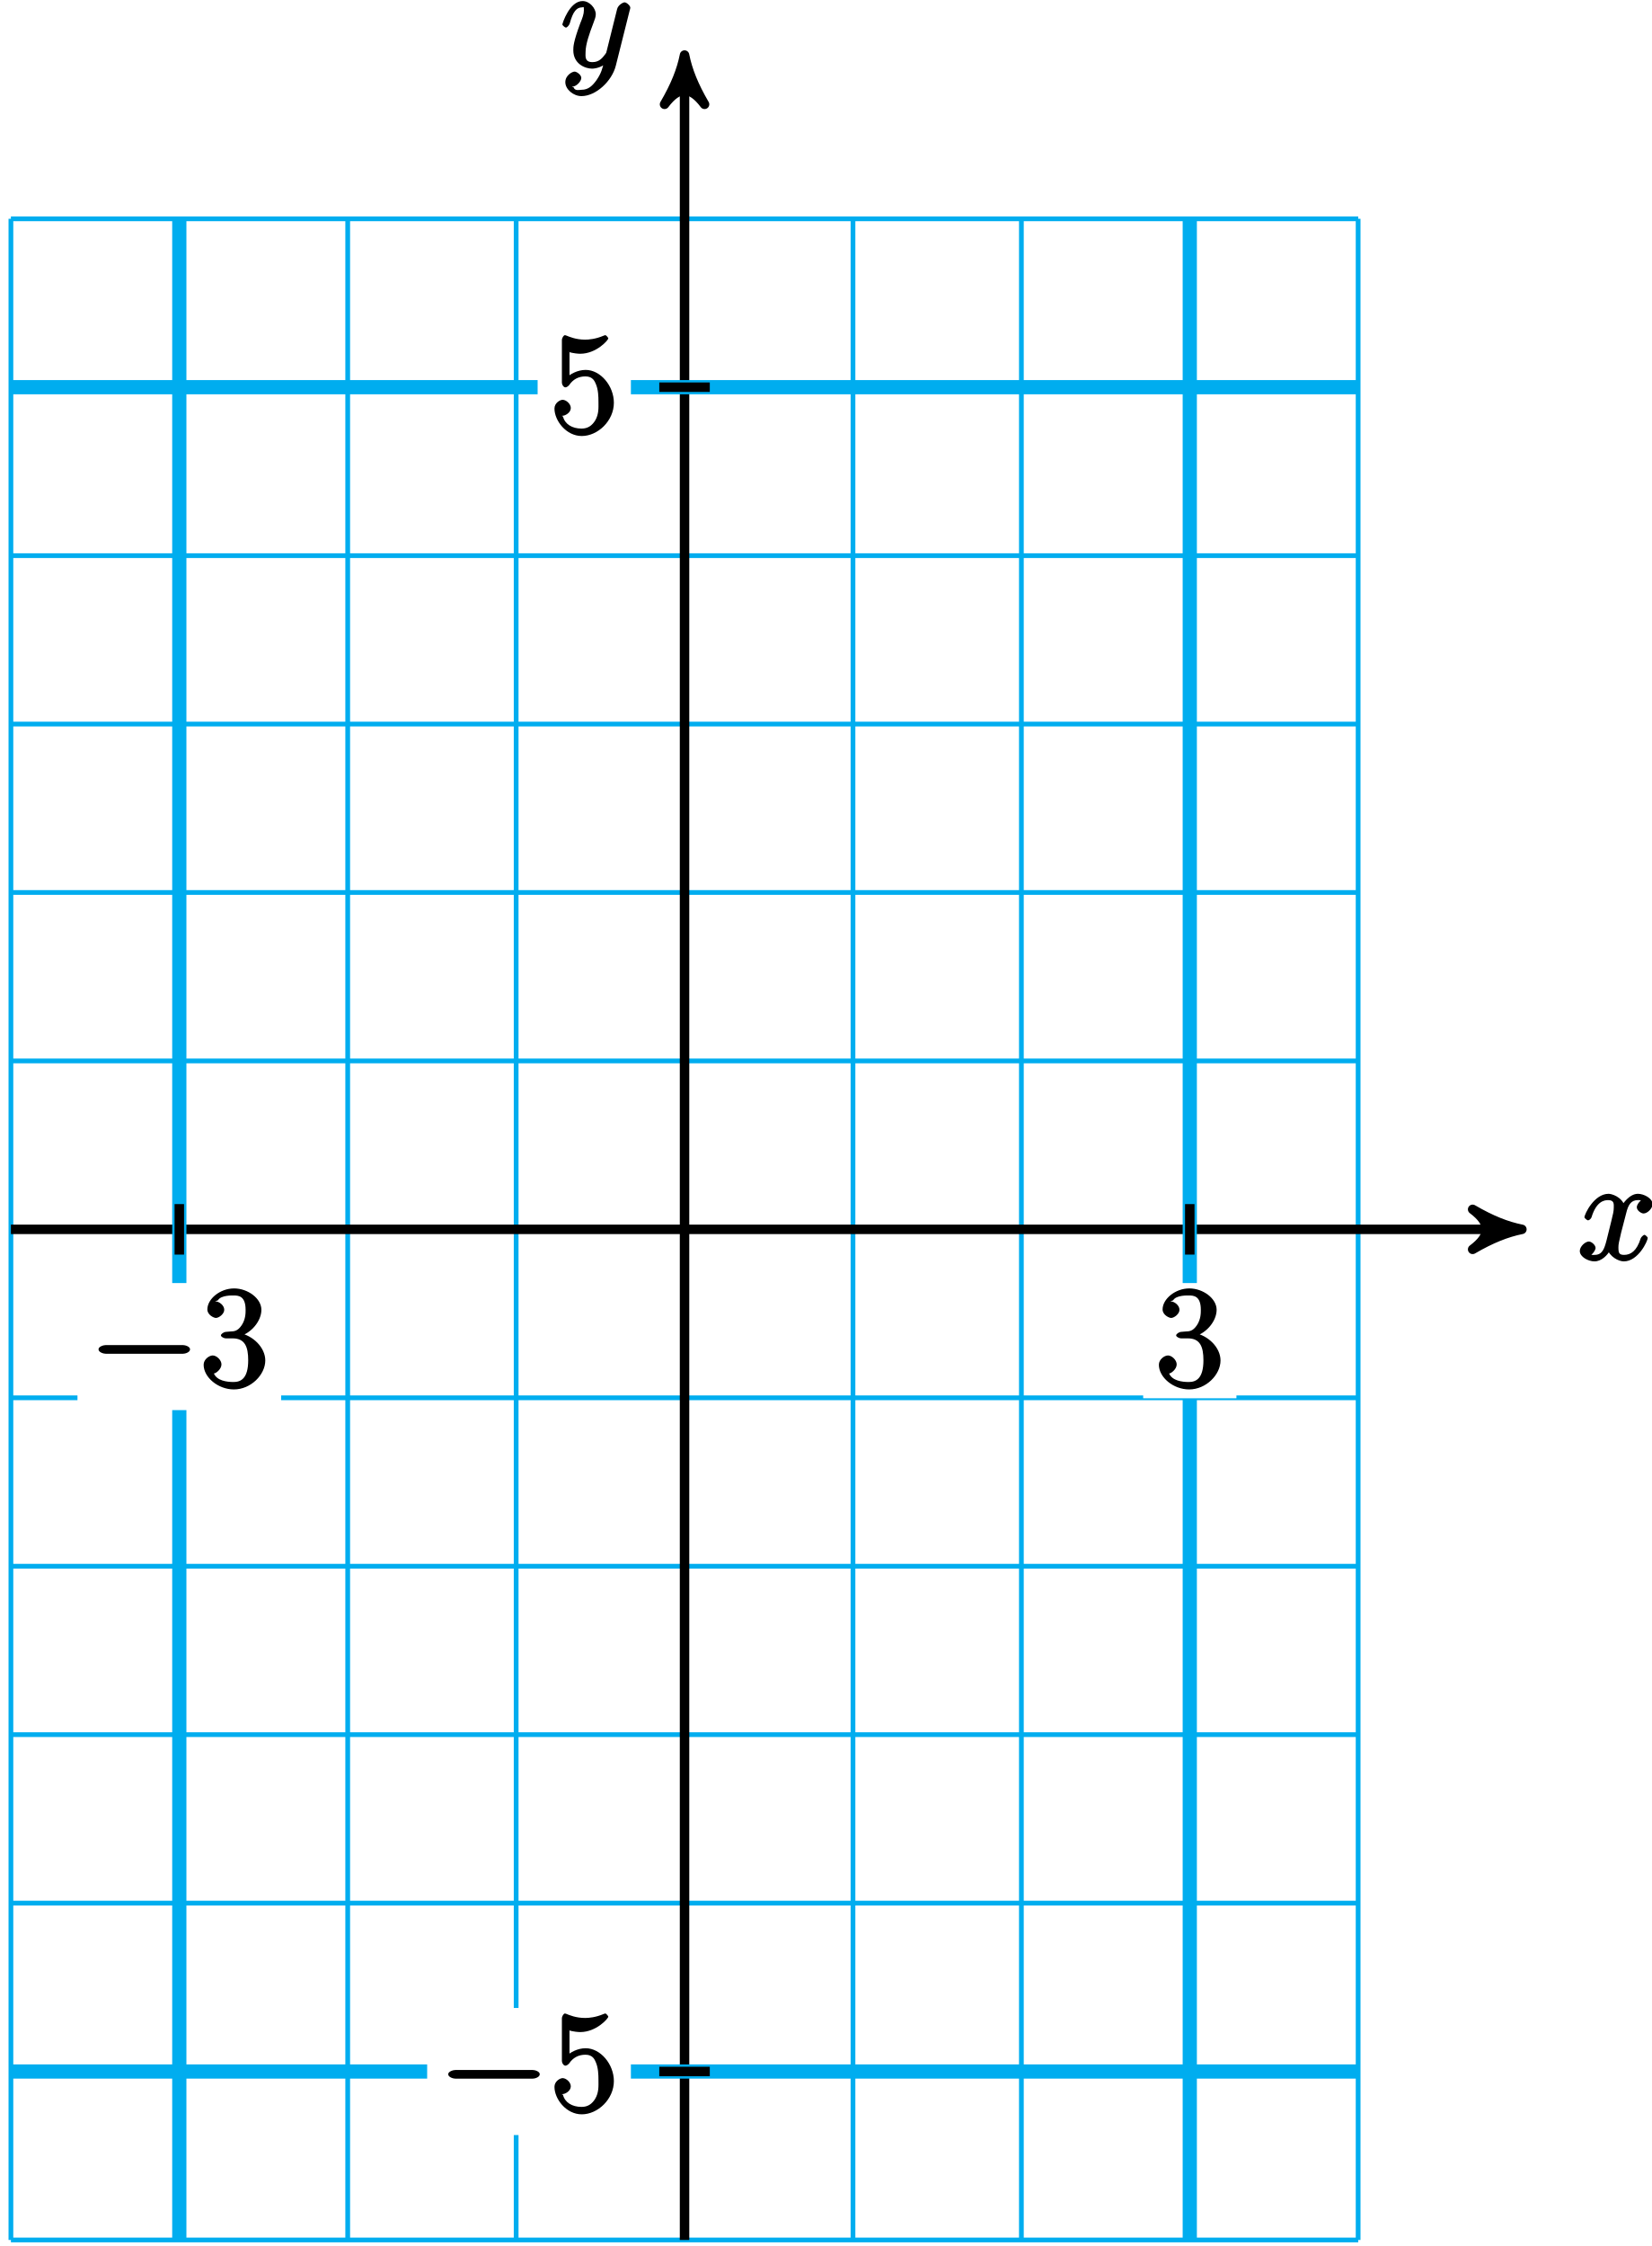
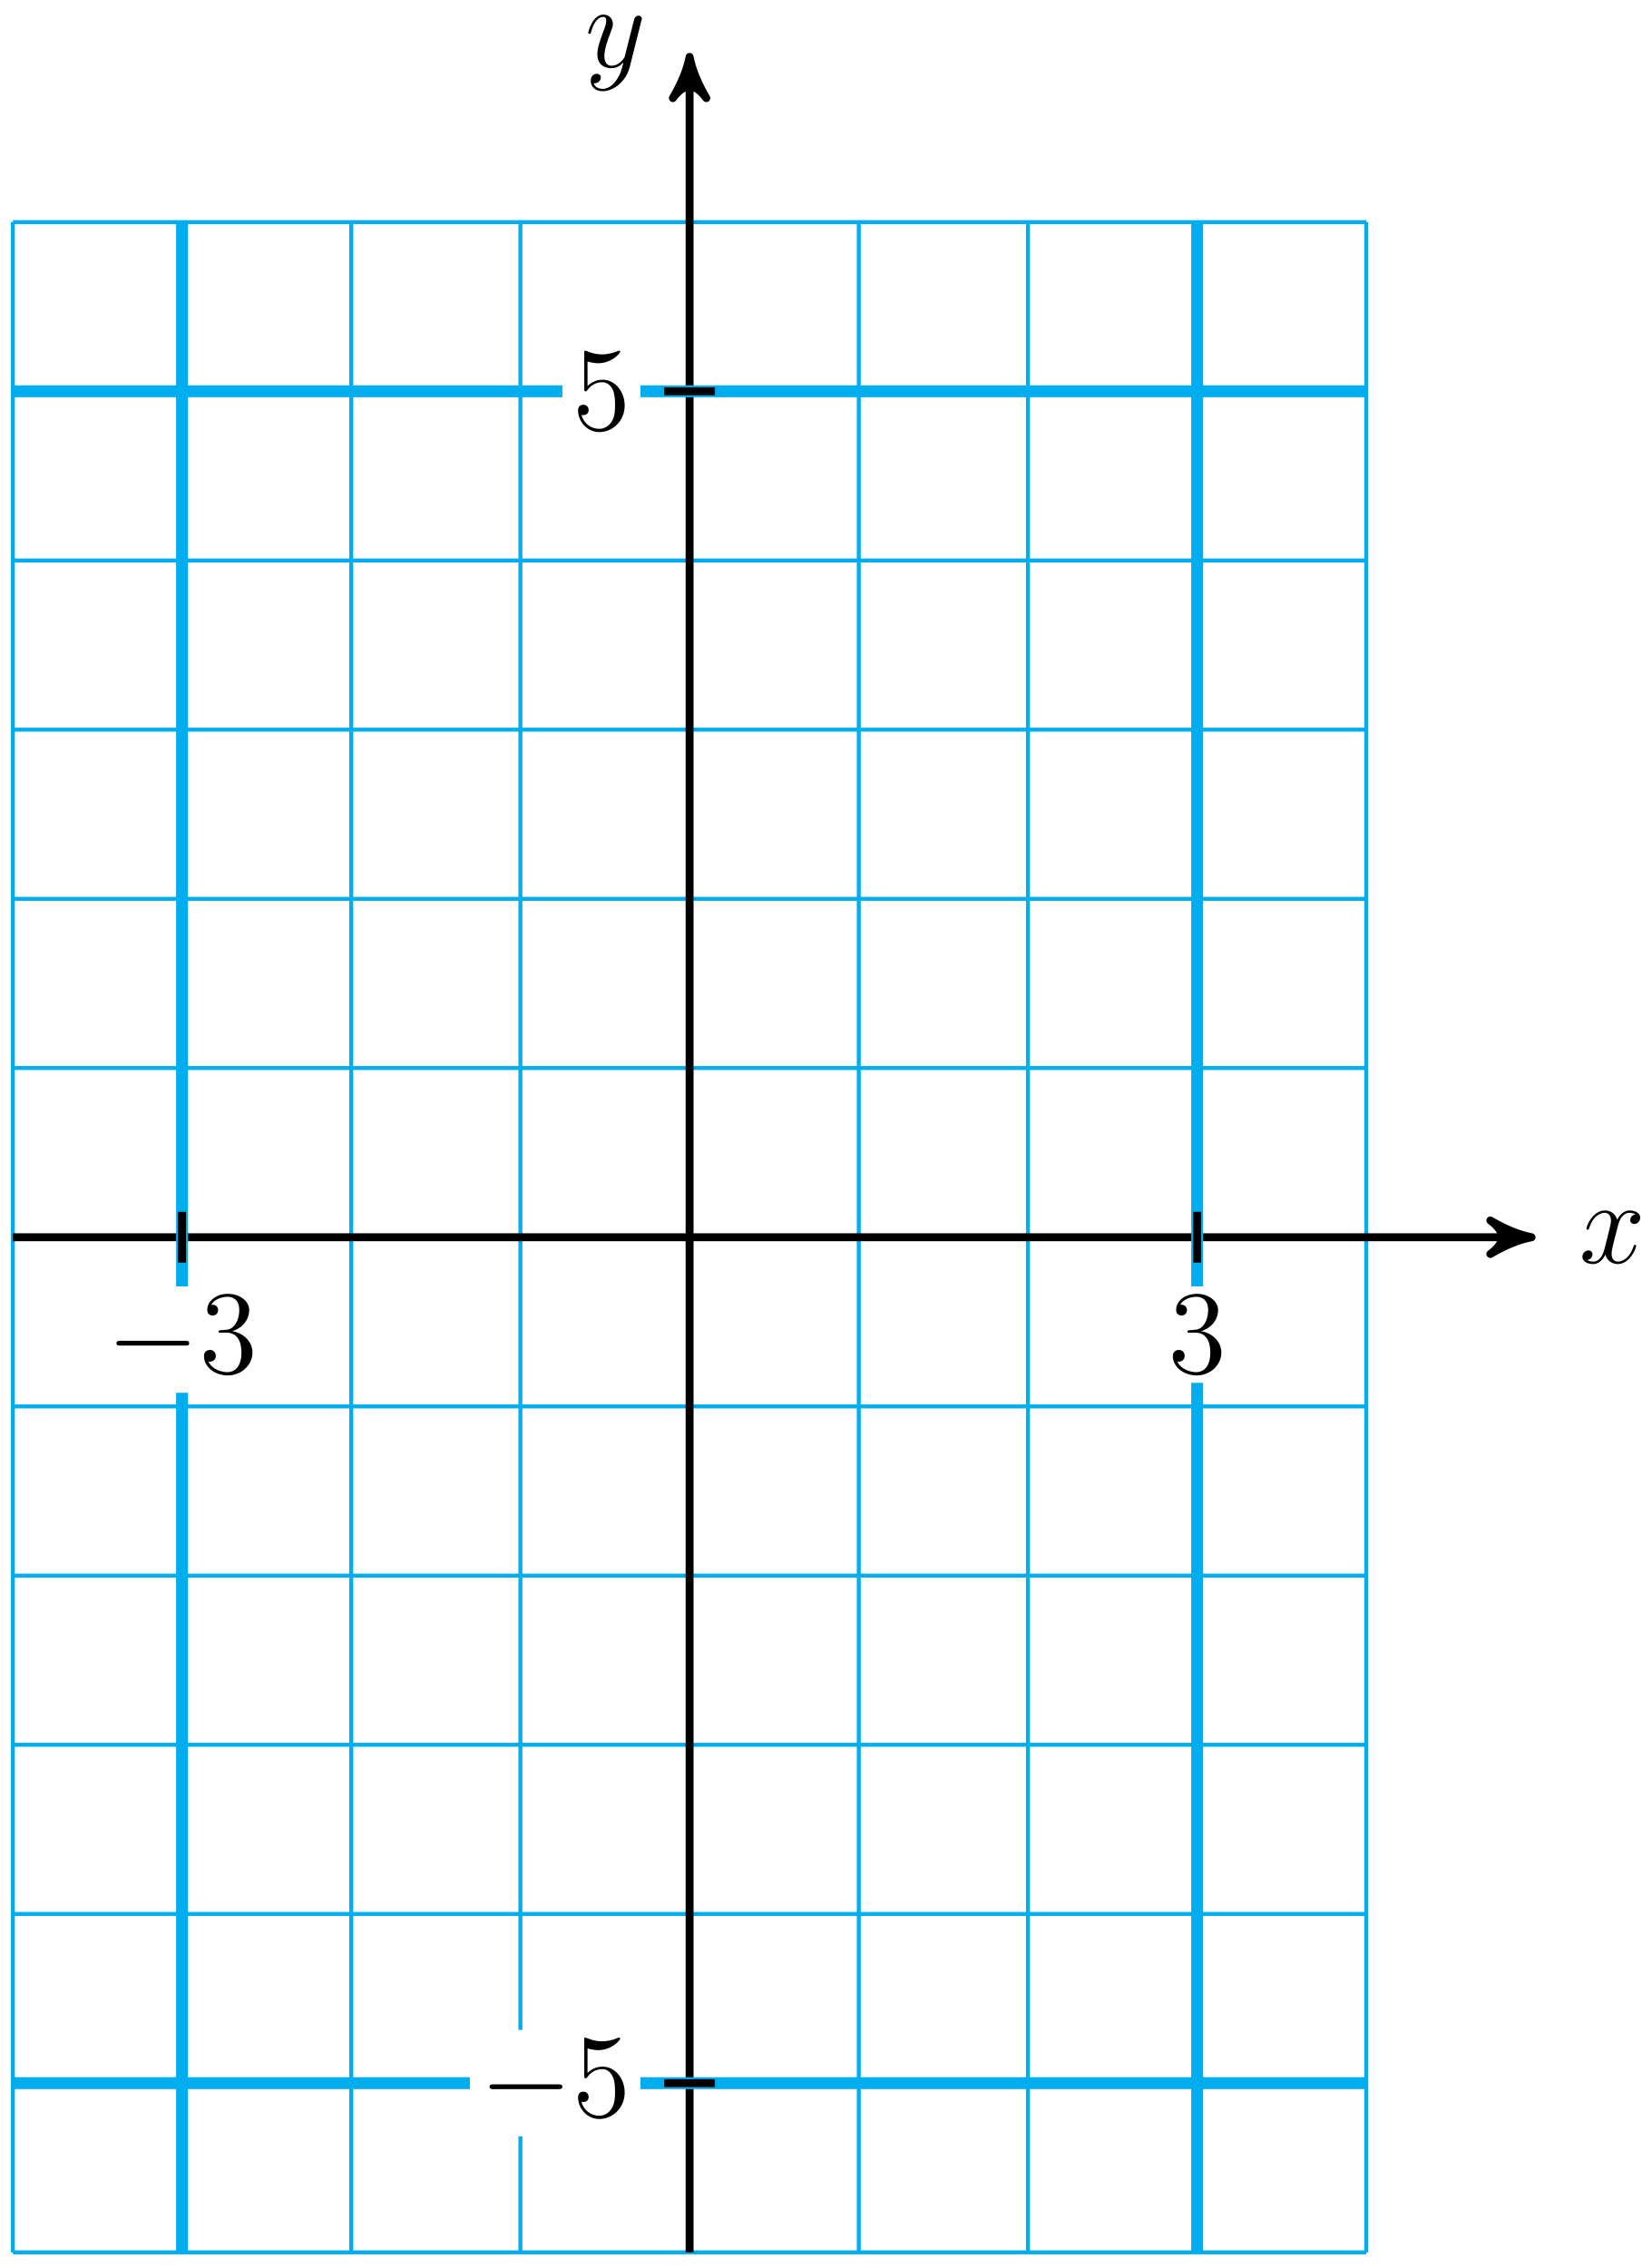
- <svg xmlns="http://www.w3.org/2000/svg" xmlns:xlink="http://www.w3.org/1999/xlink" width="139pt" height="189pt" viewBox="0 0 139 189" version="1.1">
+ <svg xmlns="http://www.w3.org/2000/svg" xmlns:xlink="http://www.w3.org/1999/xlink" width="166pt" height="228pt" viewBox="0 0 166 228" version="1.1">
  <defs>
    <g>
      <symbol overflow="visible" id="glyph0-0">
        <path style="stroke:none;" d="" />
      </symbol>
      <symbol overflow="visible" id="glyph0-1">
-         <path style="stroke:none;" d="M 5.672 -5.172 C 5.281 -5.109 4.969 -4.656 4.969 -4.438 C 4.969 -4.141 5.359 -3.906 5.531 -3.906 C 5.891 -3.906 6.297 -4.359 6.297 -4.688 C 6.297 -5.188 5.562 -5.562 5.062 -5.562 C 4.344 -5.562 3.766 -4.703 3.656 -4.469 L 3.984 -4.469 C 3.703 -5.359 2.812 -5.562 2.594 -5.562 C 1.375 -5.562 0.562 -3.844 0.562 -3.578 C 0.562 -3.531 0.781 -3.328 0.859 -3.328 C 0.953 -3.328 1.094 -3.438 1.156 -3.578 C 1.562 -4.922 2.219 -5.031 2.562 -5.031 C 3.094 -5.031 3.031 -4.672 3.031 -4.391 C 3.031 -4.125 2.969 -3.844 2.828 -3.281 L 2.422 -1.641 C 2.234 -0.922 2.062 -0.422 1.422 -0.422 C 1.359 -0.422 1.172 -0.375 0.922 -0.531 L 0.812 -0.281 C 1.25 -0.359 1.5 -0.859 1.5 -1 C 1.5 -1.25 1.156 -1.547 0.938 -1.547 C 0.641 -1.547 0.172 -1.141 0.172 -0.75 C 0.172 -0.25 0.891 0.125 1.406 0.125 C 1.984 0.125 2.5 -0.375 2.75 -0.859 L 2.469 -0.969 C 2.672 -0.266 3.438 0.125 3.875 0.125 C 5.094 0.125 5.891 -1.594 5.891 -1.859 C 5.891 -1.906 5.688 -2.109 5.625 -2.109 C 5.516 -2.109 5.328 -1.906 5.297 -1.812 C 4.969 -0.75 4.453 -0.422 3.906 -0.422 C 3.484 -0.422 3.422 -0.578 3.422 -1.062 C 3.422 -1.328 3.469 -1.516 3.656 -2.312 L 4.078 -3.938 C 4.25 -4.656 4.5 -5.031 5.062 -5.031 C 5.078 -5.031 5.297 -5.062 5.547 -4.906 Z M 5.672 -5.172 " />
+         <path style="stroke:none;" d="M 5.672 -4.875 C 5.281 -4.812 5.141 -4.516 5.141 -4.297 C 5.141 -4 5.359 -3.906 5.531 -3.906 C 5.891 -3.906 6.141 -4.219 6.141 -4.547 C 6.141 -5.047 5.562 -5.266 5.062 -5.266 C 4.344 -5.266 3.938 -4.547 3.828 -4.328 C 3.547 -5.219 2.812 -5.266 2.594 -5.266 C 1.375 -5.266 0.734 -3.703 0.734 -3.438 C 0.734 -3.391 0.781 -3.328 0.859 -3.328 C 0.953 -3.328 0.984 -3.406 1 -3.453 C 1.406 -4.781 2.219 -5.031 2.562 -5.031 C 3.094 -5.031 3.203 -4.531 3.203 -4.25 C 3.203 -3.984 3.125 -3.703 2.984 -3.125 L 2.578 -1.5 C 2.406 -0.781 2.062 -0.125 1.422 -0.125 C 1.359 -0.125 1.062 -0.125 0.812 -0.281 C 1.25 -0.359 1.344 -0.719 1.344 -0.859 C 1.344 -1.094 1.156 -1.25 0.938 -1.25 C 0.641 -1.25 0.328 -0.984 0.328 -0.609 C 0.328 -0.109 0.891 0.125 1.406 0.125 C 1.984 0.125 2.391 -0.328 2.641 -0.828 C 2.828 -0.125 3.438 0.125 3.875 0.125 C 5.094 0.125 5.734 -1.453 5.734 -1.703 C 5.734 -1.766 5.688 -1.812 5.625 -1.812 C 5.516 -1.812 5.5 -1.75 5.469 -1.656 C 5.141 -0.609 4.453 -0.125 3.906 -0.125 C 3.484 -0.125 3.266 -0.438 3.266 -0.922 C 3.266 -1.188 3.312 -1.375 3.5 -2.156 L 3.922 -3.797 C 4.094 -4.5 4.5 -5.031 5.062 -5.031 C 5.078 -5.031 5.422 -5.031 5.672 -4.875 Z M 5.672 -4.875 " />
      </symbol>
      <symbol overflow="visible" id="glyph0-2">
-         <path style="stroke:none;" d="M 3.031 1.094 C 2.703 1.547 2.359 1.906 1.766 1.906 C 1.625 1.906 1.203 2.031 1.109 1.703 C 0.906 1.641 0.969 1.641 0.984 1.641 C 1.344 1.641 1.75 1.188 1.75 0.906 C 1.75 0.641 1.359 0.375 1.188 0.375 C 0.984 0.375 0.406 0.688 0.406 1.266 C 0.406 1.875 1.094 2.438 1.766 2.438 C 2.969 2.438 4.328 1.188 4.656 -0.125 L 5.828 -4.797 C 5.844 -4.859 5.875 -4.922 5.875 -5 C 5.875 -5.172 5.562 -5.453 5.391 -5.453 C 5.281 -5.453 4.859 -5.25 4.766 -4.891 L 3.891 -1.375 C 3.828 -1.156 3.875 -1.25 3.781 -1.109 C 3.531 -0.781 3.266 -0.422 2.688 -0.422 C 2.016 -0.422 2.109 -0.922 2.109 -1.25 C 2.109 -1.922 2.438 -2.844 2.766 -3.703 C 2.891 -4.047 2.969 -4.219 2.969 -4.453 C 2.969 -4.953 2.453 -5.562 1.859 -5.562 C 0.766 -5.562 0.156 -3.688 0.156 -3.578 C 0.156 -3.531 0.375 -3.328 0.453 -3.328 C 0.562 -3.328 0.734 -3.531 0.781 -3.688 C 1.062 -4.703 1.359 -5.031 1.828 -5.031 C 1.938 -5.031 1.969 -5.172 1.969 -4.781 C 1.969 -4.469 1.844 -4.125 1.656 -3.672 C 1.078 -2.109 1.078 -1.703 1.078 -1.422 C 1.078 -0.281 2.062 0.125 2.656 0.125 C 3 0.125 3.531 -0.031 3.844 -0.344 L 3.688 -0.516 C 3.516 0.141 3.438 0.5 3.031 1.094 Z M 3.031 1.094 " />
+         <path style="stroke:none;" d="M 3.141 1.344 C 2.828 1.797 2.359 2.203 1.766 2.203 C 1.625 2.203 1.047 2.172 0.875 1.625 C 0.906 1.641 0.969 1.641 0.984 1.641 C 1.344 1.641 1.594 1.328 1.594 1.047 C 1.594 0.781 1.359 0.688 1.188 0.688 C 0.984 0.688 0.578 0.828 0.578 1.406 C 0.578 2.016 1.094 2.438 1.766 2.438 C 2.969 2.438 4.172 1.344 4.5 0.016 L 5.672 -4.656 C 5.688 -4.703 5.719 -4.781 5.719 -4.859 C 5.719 -5.031 5.562 -5.156 5.391 -5.156 C 5.281 -5.156 5.031 -5.109 4.938 -4.75 L 4.047 -1.234 C 4 -1.016 4 -0.984 3.891 -0.859 C 3.656 -0.531 3.266 -0.125 2.688 -0.125 C 2.016 -0.125 1.953 -0.781 1.953 -1.094 C 1.953 -1.781 2.281 -2.703 2.609 -3.562 C 2.734 -3.906 2.812 -4.078 2.812 -4.312 C 2.812 -4.812 2.453 -5.266 1.859 -5.266 C 0.766 -5.266 0.328 -3.531 0.328 -3.438 C 0.328 -3.391 0.375 -3.328 0.453 -3.328 C 0.562 -3.328 0.578 -3.375 0.625 -3.547 C 0.906 -4.547 1.359 -5.031 1.828 -5.031 C 1.938 -5.031 2.141 -5.031 2.141 -4.641 C 2.141 -4.328 2.016 -3.984 1.828 -3.531 C 1.25 -1.953 1.25 -1.562 1.25 -1.281 C 1.25 -0.141 2.062 0.125 2.656 0.125 C 3 0.125 3.438 0.016 3.844 -0.438 L 3.859 -0.422 C 3.688 0.281 3.562 0.75 3.141 1.344 Z M 3.141 1.344 " />
      </symbol>
      <symbol overflow="visible" id="glyph1-0">
        <path style="stroke:none;" d="" />
      </symbol>
      <symbol overflow="visible" id="glyph1-1">
-         <path style="stroke:none;" d="M 7.875 -2.75 C 8.078 -2.75 8.484 -2.875 8.484 -3.125 C 8.484 -3.359 8.078 -3.484 7.875 -3.484 L 1.406 -3.484 C 1.203 -3.484 0.781 -3.359 0.781 -3.125 C 0.781 -2.875 1.203 -2.75 1.406 -2.75 Z M 7.875 -2.75 " />
+         <path style="stroke:none;" d="M 7.875 -2.75 C 8.078 -2.75 8.297 -2.75 8.297 -2.984 C 8.297 -3.234 8.078 -3.234 7.875 -3.234 L 1.406 -3.234 C 1.203 -3.234 0.984 -3.234 0.984 -2.984 C 0.984 -2.75 1.203 -2.75 1.406 -2.75 Z M 7.875 -2.75 " />
      </symbol>
      <symbol overflow="visible" id="glyph2-0">
        <path style="stroke:none;" d="" />
      </symbol>
      <symbol overflow="visible" id="glyph2-1">
-         <path style="stroke:none;" d="M 2.203 -4.594 C 2 -4.578 1.781 -4.406 1.781 -4.297 C 1.781 -4.188 2.016 -4.047 2.219 -4.047 L 2.766 -4.047 C 3.797 -4.047 4.078 -3.344 4.078 -2.203 C 4.078 -0.641 3.438 -0.375 2.844 -0.375 C 2.266 -0.375 1.453 -0.484 1.188 -1.094 C 1.328 -1.078 1.828 -1.438 1.828 -1.859 C 1.828 -2.219 1.422 -2.609 1.094 -2.609 C 0.797 -2.609 0.328 -2.281 0.328 -1.828 C 0.328 -0.766 1.547 0.25 2.875 0.25 C 4.297 0.25 5.516 -0.984 5.516 -2.188 C 5.516 -3.281 4.469 -4.297 3.328 -4.5 L 3.328 -4.203 C 4.359 -4.5 5.188 -5.516 5.188 -6.453 C 5.188 -7.406 4.047 -8.25 2.891 -8.25 C 1.703 -8.25 0.641 -7.359 0.641 -6.484 C 0.641 -6.016 1.188 -5.766 1.359 -5.766 C 1.609 -5.766 2.062 -6.094 2.062 -6.453 C 2.062 -6.844 1.609 -7.156 1.344 -7.156 C 1.281 -7.156 1.25 -7.156 1.531 -7.25 C 1.781 -7.703 2.797 -7.656 2.859 -7.656 C 3.25 -7.656 3.859 -7.625 3.859 -6.453 C 3.859 -6.234 3.875 -5.672 3.531 -5.156 C 3.172 -4.625 2.875 -4.641 2.562 -4.625 Z M 2.203 -4.594 " />
+         <path style="stroke:none;" d="M 2.203 -4.297 C 2 -4.281 1.953 -4.266 1.953 -4.156 C 1.953 -4.047 2.016 -4.047 2.219 -4.047 L 2.766 -4.047 C 3.797 -4.047 4.25 -3.203 4.25 -2.062 C 4.25 -0.484 3.438 -0.078 2.844 -0.078 C 2.266 -0.078 1.297 -0.344 0.938 -1.141 C 1.328 -1.078 1.672 -1.297 1.672 -1.719 C 1.672 -2.062 1.422 -2.312 1.094 -2.312 C 0.797 -2.312 0.484 -2.141 0.484 -1.688 C 0.484 -0.625 1.547 0.25 2.875 0.25 C 4.297 0.25 5.359 -0.844 5.359 -2.047 C 5.359 -3.141 4.469 -4 3.328 -4.203 C 4.359 -4.5 5.031 -5.375 5.031 -6.312 C 5.031 -7.25 4.047 -7.953 2.891 -7.953 C 1.703 -7.953 0.812 -7.219 0.812 -6.344 C 0.812 -5.875 1.188 -5.766 1.359 -5.766 C 1.609 -5.766 1.906 -5.953 1.906 -6.312 C 1.906 -6.688 1.609 -6.859 1.344 -6.859 C 1.281 -6.859 1.25 -6.859 1.219 -6.844 C 1.672 -7.656 2.797 -7.656 2.859 -7.656 C 3.25 -7.656 4.031 -7.484 4.031 -6.312 C 4.031 -6.078 4 -5.422 3.641 -4.906 C 3.281 -4.375 2.875 -4.344 2.562 -4.328 Z M 2.203 -4.297 " />
      </symbol>
      <symbol overflow="visible" id="glyph2-2">
-         <path style="stroke:none;" d="M 1.531 -6.844 C 2.047 -6.688 2.469 -6.672 2.594 -6.672 C 3.938 -6.672 4.953 -7.812 4.953 -7.969 C 4.953 -8.016 4.781 -8.234 4.703 -8.234 C 4.688 -8.234 4.656 -8.234 4.547 -8.188 C 3.891 -7.906 3.312 -7.859 3 -7.859 C 2.219 -7.859 1.656 -8.109 1.422 -8.203 C 1.344 -8.234 1.312 -8.234 1.297 -8.234 C 1.203 -8.234 1.047 -8.016 1.047 -7.812 L 1.047 -4.266 C 1.047 -4.047 1.203 -3.844 1.344 -3.844 C 1.406 -3.844 1.531 -3.891 1.656 -4.031 C 1.984 -4.516 2.438 -4.766 3.031 -4.766 C 3.672 -4.766 3.812 -4.328 3.906 -4.125 C 4.109 -3.656 4.125 -3.078 4.125 -2.625 C 4.125 -2.156 4.172 -1.594 3.844 -1.047 C 3.578 -0.625 3.234 -0.375 2.703 -0.375 C 1.906 -0.375 1.297 -0.75 1.141 -1.391 C 0.984 -1.453 1.047 -1.453 1.109 -1.453 C 1.312 -1.453 1.797 -1.703 1.797 -2.109 C 1.797 -2.453 1.406 -2.797 1.109 -2.797 C 0.891 -2.797 0.422 -2.531 0.422 -2.062 C 0.422 -1.047 1.406 0.25 2.719 0.25 C 4.078 0.25 5.422 -1.031 5.422 -2.547 C 5.422 -3.969 4.297 -5.312 3.047 -5.312 C 2.359 -5.312 1.719 -4.953 1.406 -4.625 L 1.688 -4.516 L 1.688 -6.797 Z M 1.531 -6.844 " />
+         <path style="stroke:none;" d="M 1.531 -6.844 C 2.047 -6.688 2.469 -6.672 2.594 -6.672 C 3.938 -6.672 4.812 -7.656 4.812 -7.828 C 4.812 -7.875 4.781 -7.938 4.703 -7.938 C 4.688 -7.938 4.656 -7.938 4.547 -7.891 C 3.891 -7.609 3.312 -7.562 3 -7.562 C 2.219 -7.562 1.656 -7.812 1.422 -7.906 C 1.344 -7.938 1.312 -7.938 1.297 -7.938 C 1.203 -7.938 1.203 -7.859 1.203 -7.672 L 1.203 -4.125 C 1.203 -3.906 1.203 -3.844 1.344 -3.844 C 1.406 -3.844 1.422 -3.844 1.547 -4 C 1.875 -4.484 2.438 -4.766 3.031 -4.766 C 3.672 -4.766 3.984 -4.188 4.078 -3.984 C 4.281 -3.516 4.297 -2.922 4.297 -2.469 C 4.297 -2.016 4.297 -1.344 3.953 -0.797 C 3.688 -0.375 3.234 -0.078 2.703 -0.078 C 1.906 -0.078 1.141 -0.609 0.922 -1.484 C 0.984 -1.453 1.047 -1.453 1.109 -1.453 C 1.312 -1.453 1.641 -1.562 1.641 -1.969 C 1.641 -2.312 1.406 -2.5 1.109 -2.5 C 0.891 -2.5 0.578 -2.391 0.578 -1.922 C 0.578 -0.906 1.406 0.25 2.719 0.25 C 4.078 0.25 5.266 -0.891 5.266 -2.406 C 5.266 -3.828 4.297 -5.016 3.047 -5.016 C 2.359 -5.016 1.844 -4.703 1.531 -4.375 Z M 1.531 -6.844 " />
      </symbol>
    </g>
  </defs>
  <g id="surface1">
-     <path style="fill:none;stroke-width:0.399;stroke-linecap:butt;stroke-linejoin:miter;stroke:rgb(0%,67.839%,93.729%);stroke-opacity:1;stroke-miterlimit:10;" d="M -56.692 -85.042 L 56.695 -85.042 M -56.692 -70.866 L 56.695 -70.866 M -56.692 -56.695 L 56.695 -56.695 M -56.692 -42.519 L 56.695 -42.519 M -56.692 -28.347 L 56.695 -28.347 M -56.692 -14.175 L 56.695 -14.175 M -56.692 0.001 L 56.695 0.001 M -56.692 14.173 L 56.695 14.173 M -56.692 28.348 L 56.695 28.348 M -56.692 42.52 L 56.695 42.52 M -56.692 56.692 L 56.695 56.692 M -56.692 70.868 L 56.695 70.868 M -56.692 85.036 L 56.695 85.036 M -56.692 -85.042 L -56.692 85.04 M -42.52 -85.042 L -42.52 85.04 M -28.348 -85.042 L -28.348 85.04 M -14.172 -85.042 L -14.172 85.04 M -0.001 -85.042 L -0.001 85.04 M 14.175 -85.042 L 14.175 85.04 M 28.347 -85.042 L 28.347 85.04 M 42.519 -85.042 L 42.519 85.04 M 56.687 -85.042 L 56.687 85.04 " transform="matrix(1,0,0,-1,57.61,103.45)" />
-     <path style="fill:none;stroke-width:0.797;stroke-linecap:butt;stroke-linejoin:miter;stroke:rgb(0%,0%,0%);stroke-opacity:1;stroke-miterlimit:10;" d="M -56.692 0.001 L 69.433 0.001 " transform="matrix(1,0,0,-1,57.61,103.45)" />
-     <path style="fill-rule:nonzero;fill:rgb(0%,0%,0%);fill-opacity:1;stroke-width:0.797;stroke-linecap:butt;stroke-linejoin:round;stroke:rgb(0%,0%,0%);stroke-opacity:1;stroke-miterlimit:10;" d="M 1.036 0.001 C -0.257 0.259 -1.554 0.778 -3.109 1.684 C -1.554 0.516 -1.554 -0.519 -3.109 -1.683 C -1.554 -0.777 -0.257 -0.261 1.036 0.001 Z M 1.036 0.001 " transform="matrix(1,0,0,-1,127.0424,103.45)" />
+     <path style="fill:none;stroke-width:0.399;stroke-linecap:butt;stroke-linejoin:miter;stroke:rgb(0%,67.839%,93.729%);stroke-opacity:1;stroke-miterlimit:10;" d="M -68.032 -102.049 L 68.034 -102.049 M -68.032 -85.041 L 68.034 -85.041 M -68.032 -68.033 L 68.034 -68.033 M -68.032 -51.025 L 68.034 -51.025 M -68.032 -34.018 L 68.034 -34.018 M -68.032 -17.01 L 68.034 -17.01 M -68.032 -0.002 L 68.034 -0.002 M -68.032 17.01 L 68.034 17.01 M -68.032 34.018 L 68.034 34.018 M -68.032 51.025 L 68.034 51.025 M -68.032 68.033 L 68.034 68.033 M -68.032 85.041 L 68.034 85.041 M -68.032 102.045 L 68.034 102.045 M -68.032 -102.049 L -68.032 102.049 M -51.024 -102.049 L -51.024 102.049 M -34.016 -102.049 L -34.016 102.049 M -17.009 -102.049 L -17.009 102.049 M -0.001 -102.049 L -0.001 102.049 M 17.007 -102.049 L 17.007 102.049 M 34.015 -102.049 L 34.015 102.049 M 51.027 -102.049 L 51.027 102.049 M 68.027 -102.049 L 68.027 102.049 " transform="matrix(1,0,0,-1,69.325,124.377)" />
+     <path style="fill:none;stroke-width:0.797;stroke-linecap:butt;stroke-linejoin:miter;stroke:rgb(0%,0%,0%);stroke-opacity:1;stroke-miterlimit:10;" d="M -68.032 -0.002 L 83.609 -0.002 " transform="matrix(1,0,0,-1,69.325,124.377)" />
+     <path style="fill-rule:nonzero;fill:rgb(0%,0%,0%);fill-opacity:1;stroke-width:0.797;stroke-linecap:butt;stroke-linejoin:round;stroke:rgb(0%,0%,0%);stroke-opacity:1;stroke-miterlimit:10;" d="M 1.037 -0.002 C -0.26 0.26 -1.553 0.775 -3.107 1.686 C -1.553 0.518 -1.553 -0.518 -3.107 -1.685 C -1.553 -0.775 -0.26 -0.26 1.037 -0.002 Z M 1.037 -0.002 " transform="matrix(1,0,0,-1,152.9317,124.377)" />
    <g style="fill:rgb(0%,0%,0%);fill-opacity:1;">
-       <use xlink:href="#glyph0-1" x="132.78" y="106.02" />
+       <use xlink:href="#glyph0-1" x="158.749" y="126.951" />
    </g>
-     <path style="fill:none;stroke-width:0.797;stroke-linecap:butt;stroke-linejoin:miter;stroke:rgb(0%,0%,0%);stroke-opacity:1;stroke-miterlimit:10;" d="M -0.001 -85.042 L -0.001 97.778 " transform="matrix(1,0,0,-1,57.61,103.45)" />
-     <path style="fill-rule:nonzero;fill:rgb(0%,0%,0%);fill-opacity:1;stroke-width:0.797;stroke-linecap:butt;stroke-linejoin:round;stroke:rgb(0%,0%,0%);stroke-opacity:1;stroke-miterlimit:10;" d="M 1.038 0.001 C -0.259 0.258 -1.556 0.778 -3.107 1.684 C -1.556 0.516 -1.556 -0.519 -3.107 -1.683 C -1.556 -0.777 -0.259 -0.257 1.038 0.001 Z M 1.038 0.001 " transform="matrix(0,-1,-1,0,57.61,5.6708)" />
+     <path style="fill:none;stroke-width:0.797;stroke-linecap:butt;stroke-linejoin:miter;stroke:rgb(0%,0%,0%);stroke-opacity:1;stroke-miterlimit:10;" d="M -0.001 -102.049 L -0.001 117.623 " transform="matrix(1,0,0,-1,69.325,124.377)" />
+     <path style="fill-rule:nonzero;fill:rgb(0%,0%,0%);fill-opacity:1;stroke-width:0.797;stroke-linecap:butt;stroke-linejoin:round;stroke:rgb(0%,0%,0%);stroke-opacity:1;stroke-miterlimit:10;" d="M 1.035 0.001 C -0.258 0.259 -1.555 0.778 -3.109 1.684 C -1.555 0.516 -1.555 -0.519 -3.109 -1.683 C -1.555 -0.777 -0.258 -0.261 1.035 0.001 Z M 1.035 0.001 " transform="matrix(0,-1,-1,0,69.325,6.75382)" />
    <g style="fill:rgb(0%,0%,0%);fill-opacity:1;">
-       <use xlink:href="#glyph0-2" x="47.17" y="5.65" />
+       <use xlink:href="#glyph0-2" x="58.805" y="6.731" />
    </g>
-     <path style="fill:none;stroke-width:1.196;stroke-linecap:butt;stroke-linejoin:miter;stroke:rgb(0%,67.839%,93.729%);stroke-opacity:1;stroke-miterlimit:10;" d="M -42.52 -85.042 L -42.52 85.04 " transform="matrix(1,0,0,-1,57.61,103.45)" />
-     <path style="fill:none;stroke-width:0.797;stroke-linecap:butt;stroke-linejoin:miter;stroke:rgb(0%,0%,0%);stroke-opacity:1;stroke-miterlimit:10;" d="M -42.52 2.126 L -42.52 -2.124 " transform="matrix(1,0,0,-1,57.61,103.45)" />
-     <path style=" stroke:none;fill-rule:nonzero;fill:rgb(100%,100%,100%);fill-opacity:1;" d="M 6.52 118.66 L 23.66 118.66 L 23.66 107.969 L 6.52 107.969 Z M 6.52 118.66 " />
+     <path style="fill:none;stroke-width:1.196;stroke-linecap:butt;stroke-linejoin:miter;stroke:rgb(0%,67.839%,93.729%);stroke-opacity:1;stroke-miterlimit:10;" d="M -51.024 -102.049 L -51.024 102.049 " transform="matrix(1,0,0,-1,69.325,124.377)" />
+     <path style="fill:none;stroke-width:0.797;stroke-linecap:butt;stroke-linejoin:miter;stroke:rgb(0%,0%,0%);stroke-opacity:1;stroke-miterlimit:10;" d="M -51.024 2.553 L -51.024 -2.553 " transform="matrix(1,0,0,-1,69.325,124.377)" />
+     <path style=" stroke:none;fill-rule:nonzero;fill:rgb(100%,100%,100%);fill-opacity:1;" d="M 9.727 140.012 L 26.871 140.012 L 26.871 129.32 L 9.727 129.32 Z M 9.727 140.012 " />
    <g style="fill:rgb(0%,0%,0%);fill-opacity:1;">
-       <use xlink:href="#glyph1-1" x="7.51" y="116.67" />
+       <use xlink:href="#glyph1-1" x="10.724" y="138.02" />
    </g>
    <g style="fill:rgb(0%,0%,0%);fill-opacity:1;">
-       <use xlink:href="#glyph2-1" x="16.81" y="116.67" />
+       <use xlink:href="#glyph2-1" x="20.022" y="138.02" />
    </g>
-     <path style="fill:none;stroke-width:1.196;stroke-linecap:butt;stroke-linejoin:miter;stroke:rgb(0%,67.839%,93.729%);stroke-opacity:1;stroke-miterlimit:10;" d="M 42.519 -85.042 L 42.519 85.04 " transform="matrix(1,0,0,-1,57.61,103.45)" />
-     <path style="fill:none;stroke-width:0.797;stroke-linecap:butt;stroke-linejoin:miter;stroke:rgb(0%,0%,0%);stroke-opacity:1;stroke-miterlimit:10;" d="M 42.519 2.126 L 42.519 -2.124 " transform="matrix(1,0,0,-1,57.61,103.45)" />
-     <path style=" stroke:none;fill-rule:nonzero;fill:rgb(100%,100%,100%);fill-opacity:1;" d="M 96.207 117.664 L 104.055 117.664 L 104.055 107.969 L 96.207 107.969 Z M 96.207 117.664 " />
+     <path style="fill:none;stroke-width:1.196;stroke-linecap:butt;stroke-linejoin:miter;stroke:rgb(0%,67.839%,93.729%);stroke-opacity:1;stroke-miterlimit:10;" d="M 51.027 -102.049 L 51.027 102.049 " transform="matrix(1,0,0,-1,69.325,124.377)" />
+     <path style="fill:none;stroke-width:0.797;stroke-linecap:butt;stroke-linejoin:miter;stroke:rgb(0%,0%,0%);stroke-opacity:1;stroke-miterlimit:10;" d="M 51.027 2.553 L 51.027 -2.553 " transform="matrix(1,0,0,-1,69.325,124.377)" />
+     <path style=" stroke:none;fill-rule:nonzero;fill:rgb(100%,100%,100%);fill-opacity:1;" d="M 116.426 139.016 L 124.273 139.016 L 124.273 129.32 L 116.426 129.32 Z M 116.426 139.016 " />
    <g style="fill:rgb(0%,0%,0%);fill-opacity:1;">
-       <use xlink:href="#glyph2-1" x="97.2" y="116.67" />
+       <use xlink:href="#glyph2-1" x="117.423" y="138.02" />
    </g>
-     <path style="fill:none;stroke-width:1.196;stroke-linecap:butt;stroke-linejoin:miter;stroke:rgb(0%,67.839%,93.729%);stroke-opacity:1;stroke-miterlimit:10;" d="M -56.692 -70.866 L 56.695 -70.866 " transform="matrix(1,0,0,-1,57.61,103.45)" />
-     <path style="fill:none;stroke-width:0.797;stroke-linecap:butt;stroke-linejoin:miter;stroke:rgb(0%,0%,0%);stroke-opacity:1;stroke-miterlimit:10;" d="M 2.124 -70.866 L -2.126 -70.866 " transform="matrix(1,0,0,-1,57.61,103.45)" />
-     <path style=" stroke:none;fill-rule:nonzero;fill:rgb(100%,100%,100%);fill-opacity:1;" d="M 35.949 179.664 L 53.094 179.664 L 53.094 168.969 L 35.949 168.969 Z M 35.949 179.664 " />
+     <path style="fill:none;stroke-width:1.196;stroke-linecap:butt;stroke-linejoin:miter;stroke:rgb(0%,67.839%,93.729%);stroke-opacity:1;stroke-miterlimit:10;" d="M -68.032 -85.041 L 68.034 -85.041 " transform="matrix(1,0,0,-1,69.325,124.377)" />
+     <path style="fill:none;stroke-width:0.797;stroke-linecap:butt;stroke-linejoin:miter;stroke:rgb(0%,0%,0%);stroke-opacity:1;stroke-miterlimit:10;" d="M 2.55 -85.041 L -2.552 -85.041 " transform="matrix(1,0,0,-1,69.325,124.377)" />
+     <path style=" stroke:none;fill-rule:nonzero;fill:rgb(100%,100%,100%);fill-opacity:1;" d="M 47.238 214.766 L 64.383 214.766 L 64.383 204.07 L 47.238 204.07 Z M 47.238 214.766 " />
    <g style="fill:rgb(0%,0%,0%);fill-opacity:1;">
-       <use xlink:href="#glyph1-1" x="36.94" y="177.67" />
+       <use xlink:href="#glyph1-1" x="48.235" y="212.772" />
    </g>
    <g style="fill:rgb(0%,0%,0%);fill-opacity:1;">
-       <use xlink:href="#glyph2-2" x="46.24" y="177.67" />
+       <use xlink:href="#glyph2-2" x="57.533" y="212.772" />
    </g>
-     <path style="fill:none;stroke-width:1.196;stroke-linecap:butt;stroke-linejoin:miter;stroke:rgb(0%,67.839%,93.729%);stroke-opacity:1;stroke-miterlimit:10;" d="M -56.692 70.868 L 56.695 70.868 " transform="matrix(1,0,0,-1,57.61,103.45)" />
-     <path style="fill:none;stroke-width:0.797;stroke-linecap:butt;stroke-linejoin:miter;stroke:rgb(0%,0%,0%);stroke-opacity:1;stroke-miterlimit:10;" d="M 2.124 70.868 L -2.126 70.868 " transform="matrix(1,0,0,-1,57.61,103.45)" />
-     <path style=" stroke:none;fill-rule:nonzero;fill:rgb(100%,100%,100%);fill-opacity:1;" d="M 45.246 37.43 L 53.094 37.43 L 53.094 27.734 L 45.246 27.734 Z M 45.246 37.43 " />
+     <path style="fill:none;stroke-width:1.196;stroke-linecap:butt;stroke-linejoin:miter;stroke:rgb(0%,67.839%,93.729%);stroke-opacity:1;stroke-miterlimit:10;" d="M -68.032 85.041 L 68.034 85.041 " transform="matrix(1,0,0,-1,69.325,124.377)" />
+     <path style="fill:none;stroke-width:0.797;stroke-linecap:butt;stroke-linejoin:miter;stroke:rgb(0%,0%,0%);stroke-opacity:1;stroke-miterlimit:10;" d="M 2.55 85.041 L -2.552 85.041 " transform="matrix(1,0,0,-1,69.325,124.377)" />
+     <path style=" stroke:none;fill-rule:nonzero;fill:rgb(100%,100%,100%);fill-opacity:1;" d="M 56.535 44.184 L 64.383 44.184 L 64.383 34.488 L 56.535 34.488 Z M 56.535 44.184 " />
    <g style="fill:rgb(0%,0%,0%);fill-opacity:1;">
-       <use xlink:href="#glyph2-2" x="46.24" y="36.44" />
+       <use xlink:href="#glyph2-2" x="57.533" y="43.188" />
    </g>
  </g>
</svg>
